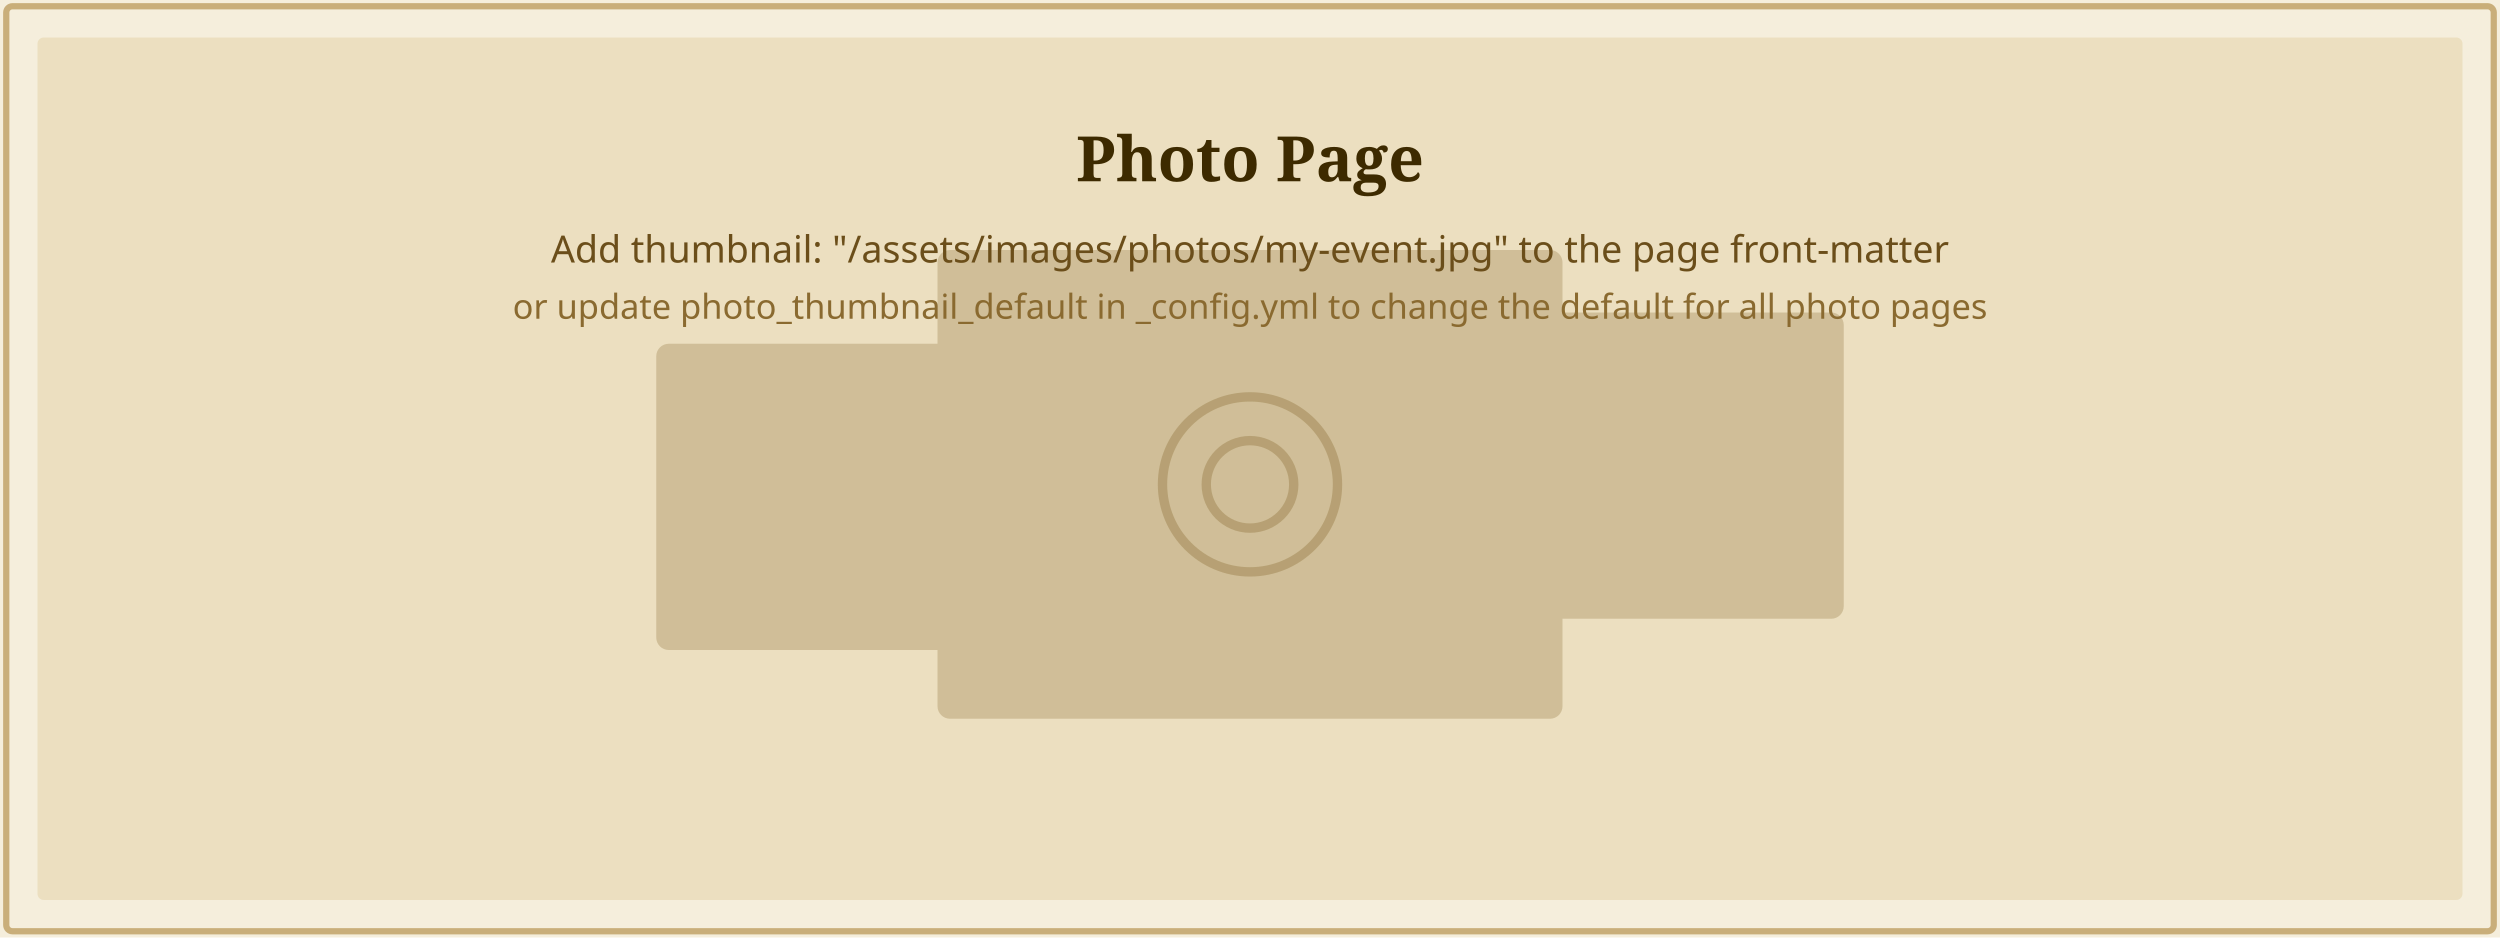
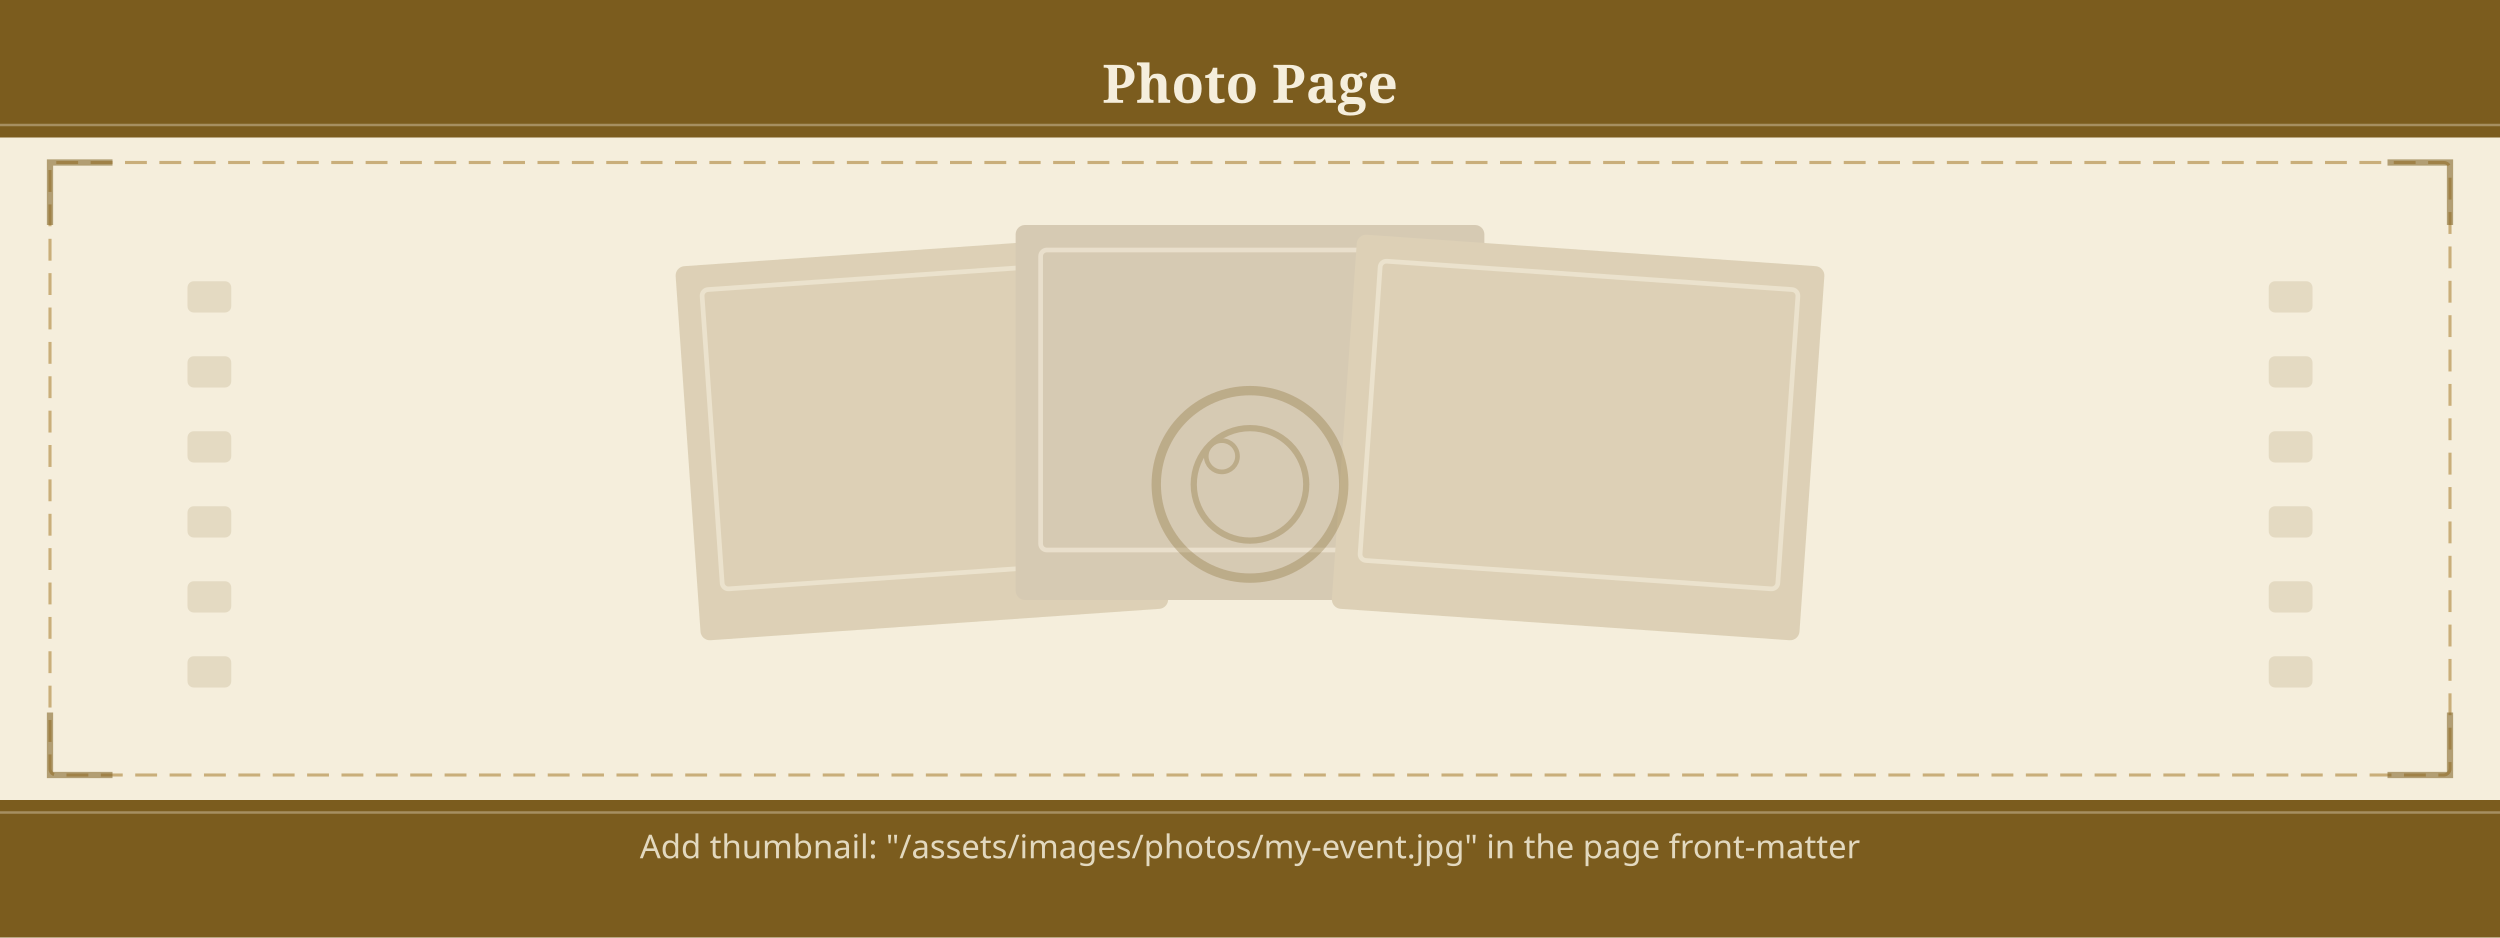
<svg xmlns="http://www.w3.org/2000/svg" viewBox="0 0 800 300" width="800" height="300" role="img" aria-label="Photo page placeholder">
  <rect width="800" height="300" fill="#f5eedc" />
-   <rect x="2" y="2" width="796" height="296" rx="2" fill="none" stroke="#c9ae7a" stroke-width="2" />
-   <rect x="12" y="12" width="776" height="276" rx="2" fill="#ecdfc0" />
-   <g opacity="0.25">
-     <rect x="300" y="80" width="200" height="150" rx="4" fill="#7b5c1e" />
-     <rect x="210" y="110" width="130" height="98" rx="4" fill="#7b5c1e" />
-     <rect x="460" y="100" width="130" height="98" rx="4" fill="#7b5c1e" />
-     <rect x="308" y="88" width="184" height="134" rx="2" fill="none" stroke="#7b5c1e" stroke-width="2" opacity="0.5" />
+   <rect x="0" y="0" width="800" height="44" fill="#7b5c1e" />
+   <rect x="0" y="256" width="800" height="44" fill="#7b5c1e" />
+   <line x1="0" y1="40" x2="800" y2="40" stroke="#f5eedc" stroke-width="0.8" opacity="0.35" />
+   <line x1="0" y1="260" x2="800" y2="260" stroke="#f5eedc" stroke-width="0.8" opacity="0.35" />
+   <rect x="16" y="52" width="768" height="196" rx="2" fill="none" stroke="#c9ae7a" stroke-width="1" stroke-dasharray="7 4" />
+   <g stroke="#7b5c1e" stroke-width="2" fill="none" opacity="0.55">
+     <path d="M16 72 L16 52 L36 52" />
+     <path d="M784 72 L784 52 L764 52" />
+     <path d="M16 228 L16 248 L36 248" />
+     <path d="M784 228 L784 248 L764 248" />
  </g>
-   <g fill="none" stroke="#7b5c1e" stroke-width="3" opacity="0.3">
-     <circle cx="400" cy="155" r="28" />
-     <circle cx="400" cy="155" r="14" />
+   <g opacity="0.20">
+     <rect x="220" y="80" width="150" height="120" rx="3" fill="#7b5c1e" transform="rotate(-4 295 140)" />
+     <rect x="228" y="88" width="134" height="96" rx="2" fill="none" stroke="#f5eedc" stroke-width="1.5" opacity="0.6" transform="rotate(-4 295 140)" />
+     <rect x="325" y="72" width="150" height="120" rx="3" fill="#5c3c10" />
+     <rect x="333" y="80" width="134" height="96" rx="2" fill="none" stroke="#f5eedc" stroke-width="1.5" opacity="0.6" />
+     <rect x="430" y="80" width="150" height="120" rx="3" fill="#7b5c1e" transform="rotate(4 505 140)" />
+     <rect x="438" y="88" width="134" height="96" rx="2" fill="none" stroke="#f5eedc" stroke-width="1.5" opacity="0.6" transform="rotate(4 505 140)" />
  </g>
-   <text x="400" y="58" font-family="Georgia, serif" font-size="20" font-weight="bold" fill="#3d2a00" text-anchor="middle">Photo Page</text>
-   <text x="400" y="84" font-family="sans-serif" font-size="12" fill="#6b4e1a" text-anchor="middle">Add  thumbnail: "/assets/images/photos/my-event.jpg"  to the page front-matter</text>
-   <text x="400" y="102" font-family="sans-serif" font-size="11" fill="#8a6a30" text-anchor="middle">or update photo_thumbnail_default in _config.yml to change the default for all photo pages</text>
+   <g fill="none" stroke="#7b5c1e" opacity="0.28" transform="translate(400,155)">
+     <circle cx="0" cy="0" r="30" stroke-width="3" />
+     <circle cx="0" cy="0" r="18" stroke-width="2" />
+     <circle cx="-9" cy="-9" r="5" stroke-width="1.5" />
+   </g>
+   <g fill="#7b5c1e" opacity="0.14">
+     <rect x="60" y="90" width="14" height="10" rx="2" />
+     <rect x="60" y="114" width="14" height="10" rx="2" />
+     <rect x="60" y="138" width="14" height="10" rx="2" />
+     <rect x="60" y="162" width="14" height="10" rx="2" />
+     <rect x="60" y="186" width="14" height="10" rx="2" />
+     <rect x="60" y="210" width="14" height="10" rx="2" />
+     <rect x="726" y="90" width="14" height="10" rx="2" />
+     <rect x="726" y="114" width="14" height="10" rx="2" />
+     <rect x="726" y="138" width="14" height="10" rx="2" />
+     <rect x="726" y="162" width="14" height="10" rx="2" />
+     <rect x="726" y="186" width="14" height="10" rx="2" />
+     <rect x="726" y="210" width="14" height="10" rx="2" />
+   </g>
+   <text x="400" y="27" font-family="Georgia, serif" font-size="17" font-weight="bold" fill="#f5eedc" text-anchor="middle" dominant-baseline="middle">Photo Page</text>
+   <text x="400" y="271" font-family="sans-serif" font-size="10.5" fill="#f5eedc" text-anchor="middle" dominant-baseline="middle" opacity="0.85">
+     Add  thumbnail: "/assets/images/photos/my-event.jpg"  in the page front-matter
+   </text>
</svg>
